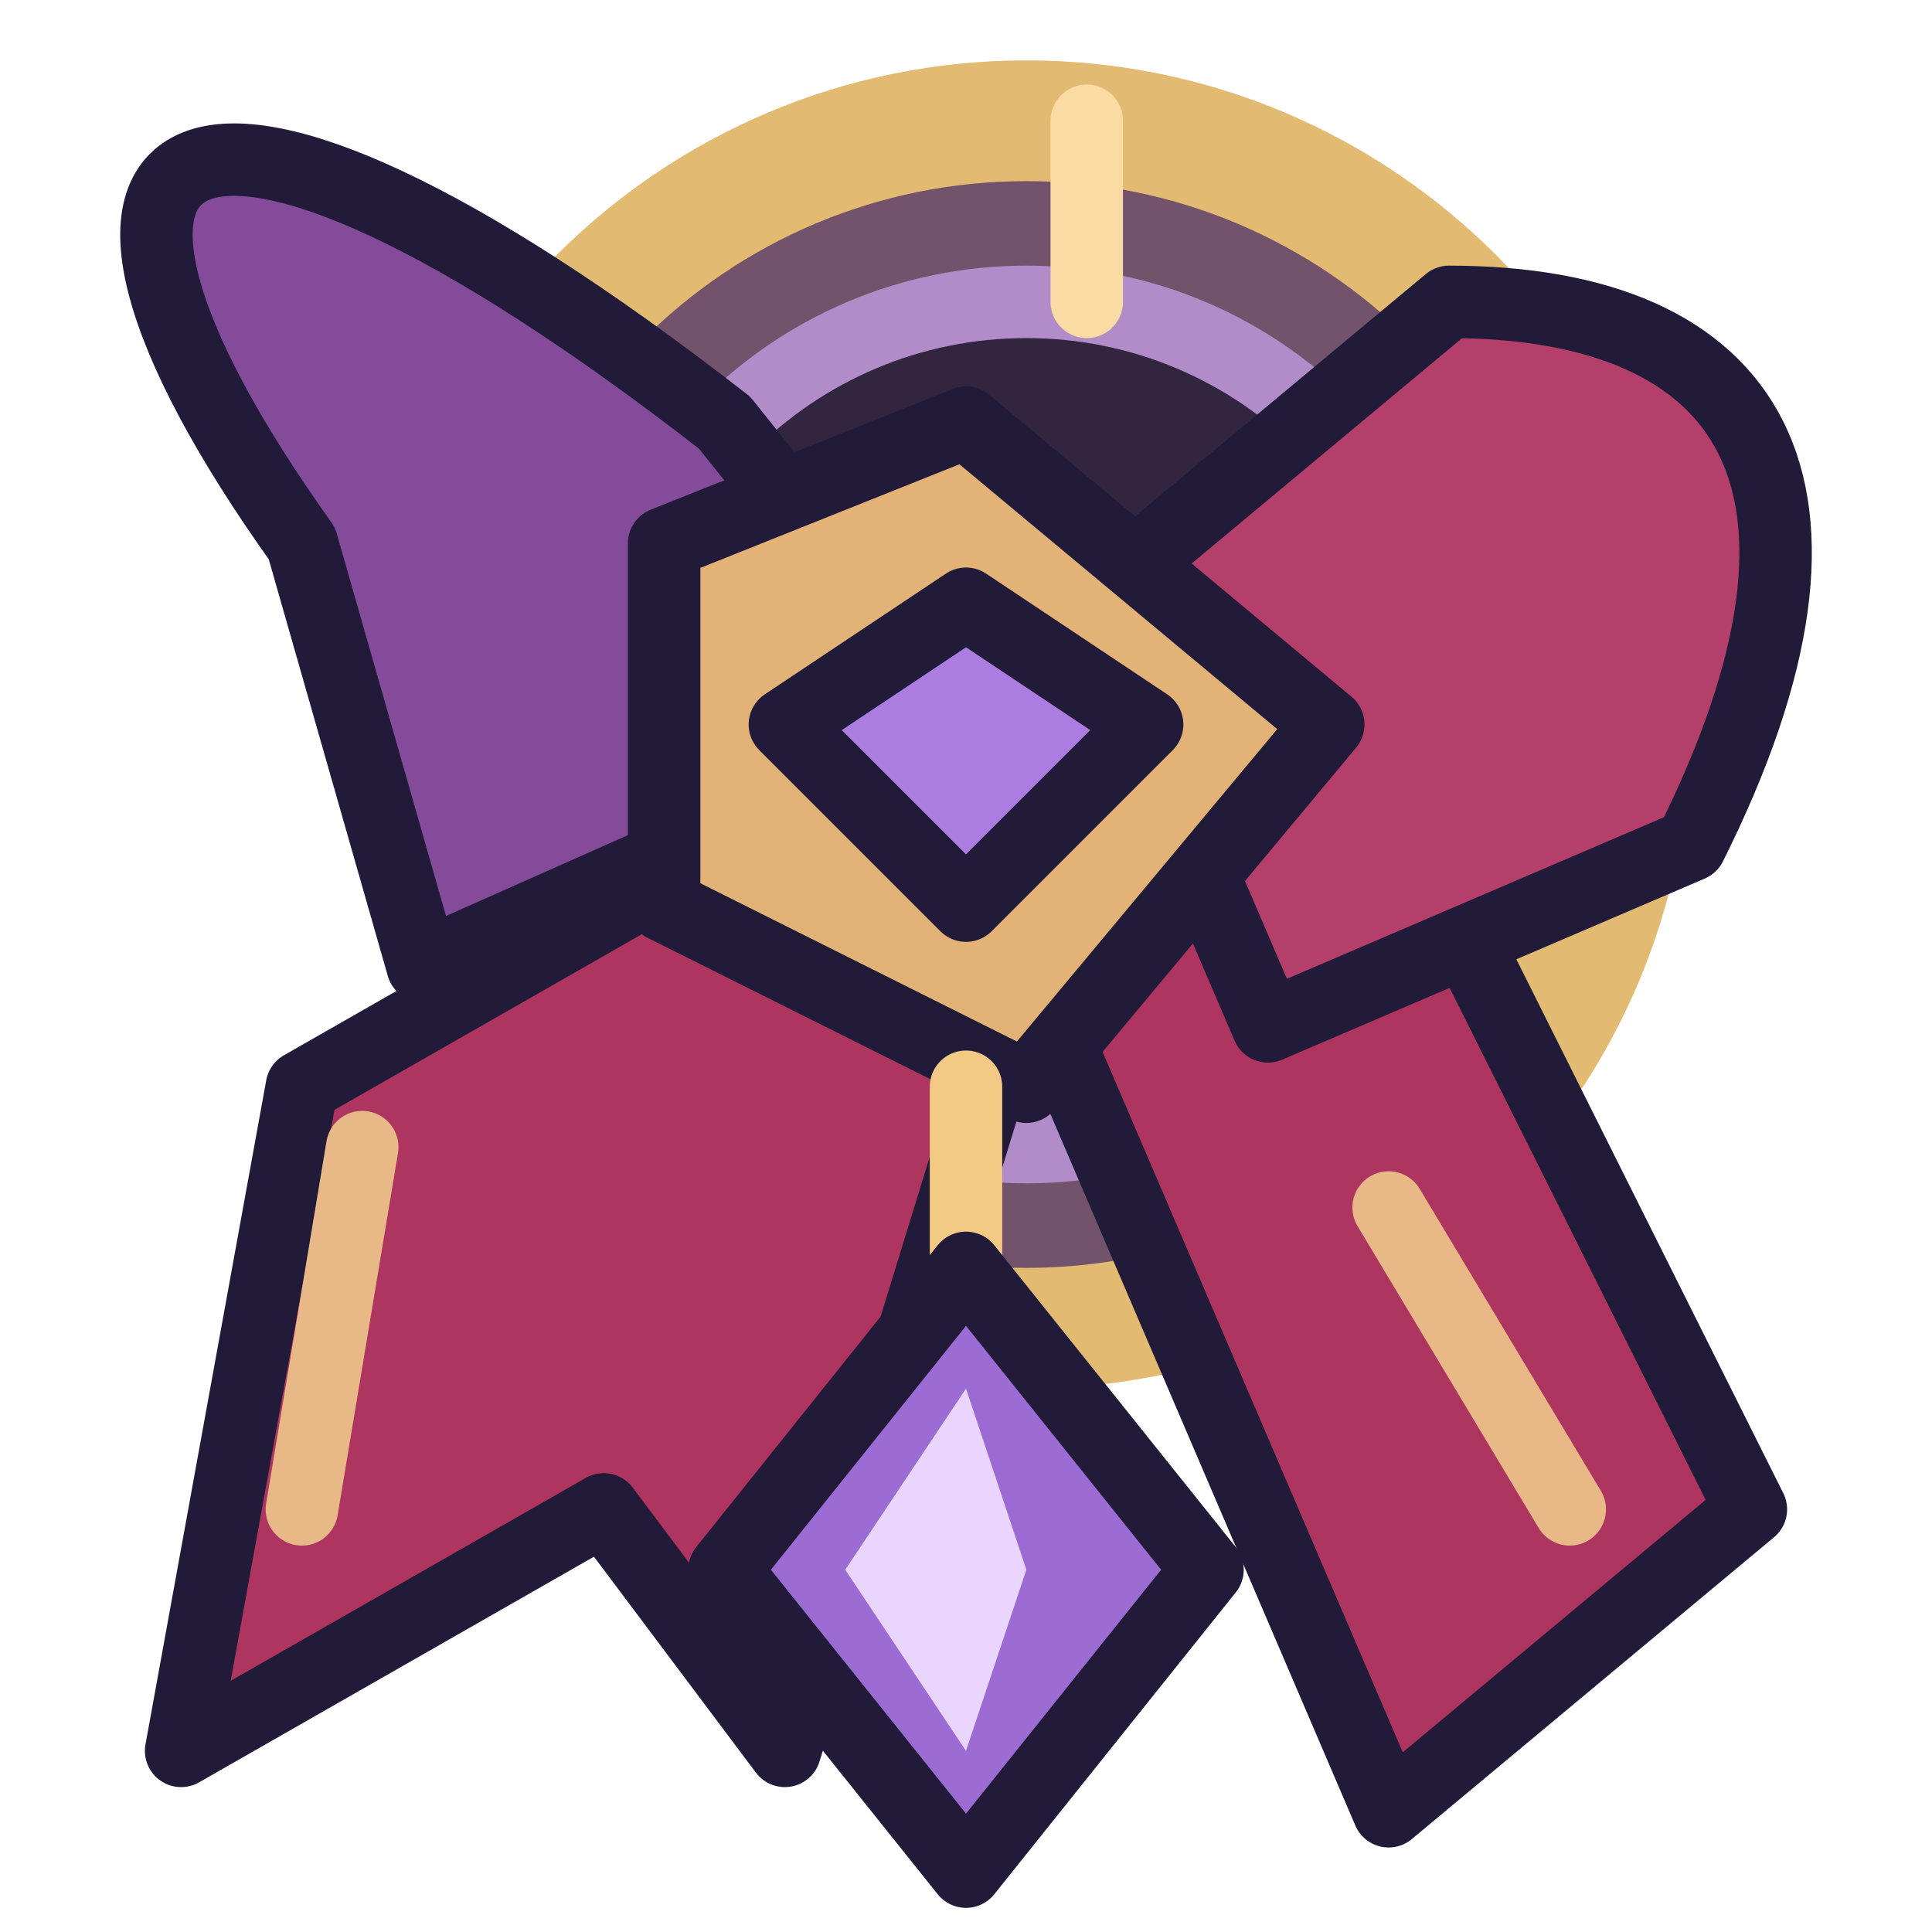
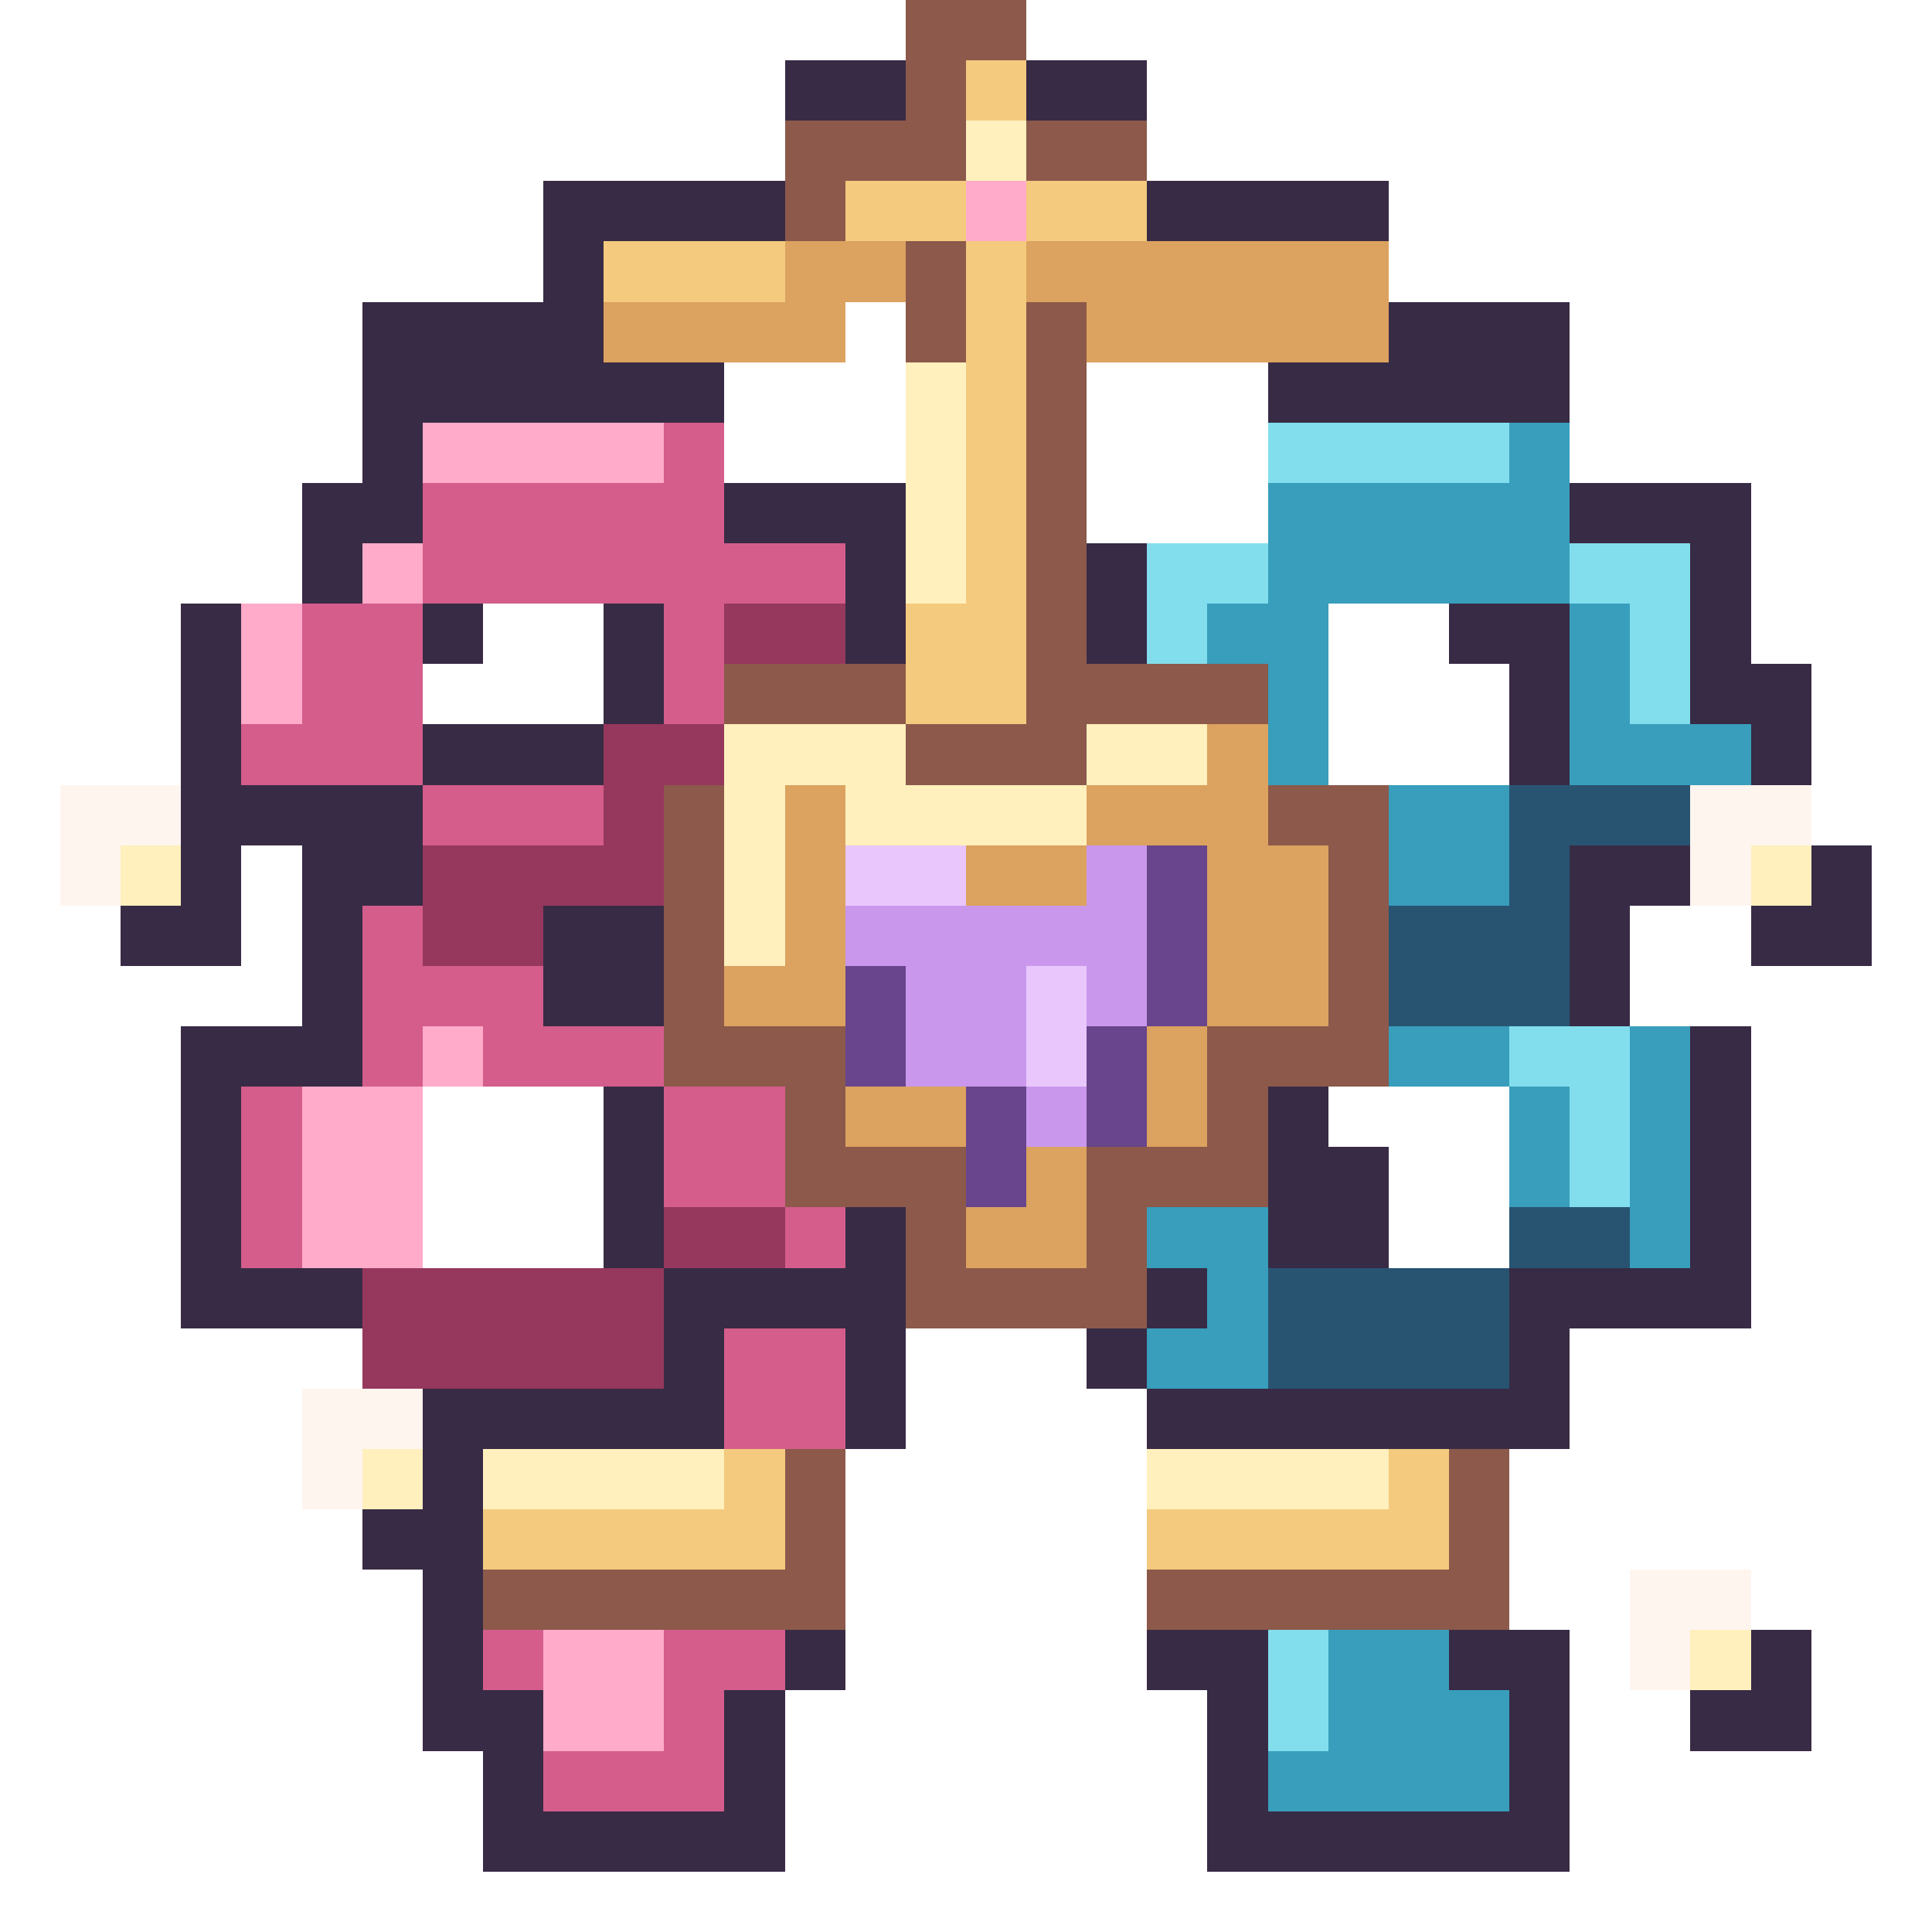
- <svg xmlns="http://www.w3.org/2000/svg" width="32" height="32" viewBox="0 0 32 32">
-   <g stroke="#211a38" stroke-width="1.2" stroke-linejoin="round" stroke-linecap="round">
-     <circle cx="17" cy="12" r="10" fill="#72536b" stroke="#e3ba71" stroke-width="2" />
-     <circle cx="17" cy="12" r="7" fill="#31253f" stroke="#b28bc9" />
-     <path d="M18 2L18 5M26 9L23 10M23 19L21 17" stroke="#f9dba3" />
-     <path fill="#ae355f" d="M12 14L5 18L3 29L10 25L13 29L17 16L23 30L29 25L24 15Z" />
-     <path fill="#844b9b" d="M5 9C0 2 3 0 12 7L16 12L7 16Z" />
-     <path fill="#b43f6a" d="M18 10L24 5C29 5 31 8 28 14L21 17Z" />
-     <path fill="#e2b276" d="M11 9L16 7L22 12L17 18L11 15Z" />
-     <path fill="#ab7de0" d="M16 10L19 12L16 15L13 12Z" />
-     <path d="M16 18L16 23" stroke="#f2ca83" />
-     <path fill="#9c6cd4" d="M16 21L20 26L16 31L12 26Z" />
-     <path fill="#ead5ff" stroke="none" d="M16 23L17 26L16 29L14 26Z" />
-     <path d="M6 19L5 25M23 20L26 25" stroke="#e8b886" />
-   </g>
+ <svg xmlns="http://www.w3.org/2000/svg" width="32" height="32" viewBox="0 0 32 32" shape-rendering="crispEdges">
+   <path fill="#382b45" d="M13 1h6v2h4v2h3v3h1v3h-3V8h-3V6h-3V5h-4v1h-3v2H8v3H5V8h1V5h3V3h4Z" />
+   <path fill="#dca25f" d="M13 2h6v2h4v2h2v2h1v2h-2V8h-3V6h-3V5h-4v1h-3v2H8v2H6V8h1V6h3V4h3Z" />
+   <path fill="#f4ca7e" d="M13 2h5v1h-5v2h-3v2H8v1H7V6h3V4h3Z" />
+   <rect x="13" y="2" width="4" height="1" fill="#fff0bd" />
+   <rect x="15" y="5" width="3" height="7" fill="#8c594b" />
+   <rect x="15" y="5" width="2" height="7" fill="#f4ca7e" />
+   <rect x="15" y="6" width="1" height="4" fill="#fff0bd" />
+   <path fill="#382b45" d="M10 19h5v5h-1v4h-1v3H8v-2H7v-4h1v-3h2Z" />
+   <path fill="#d45d8b" d="M11 20h3v4h-1v4h-1v2H9v-2H8v-3h1v-3h2Z" />
+   <path fill="#ffabc9" d="M11 22h1v4h-1v3H9v-3h1v-2h1Z" />
+   <path fill="#382b45" d="M19 19h4v3h2v5h1v4h-6v-3h-1v-5h-1v-2h1Z" />
+   <path fill="#389ebc" d="M20 20h2v3h2v5h1v2h-4v-3h-1v-4h-1v-2h1Z" />
+   <path fill="#82deed" d="M20 22h1v4h1v3h-1v-2h-1Z" />
+   <rect x="8" y="24" width="6" height="3" fill="#8c594b" />
+   <rect x="8" y="24" width="5" height="2" fill="#f4ca7e" />
+   <rect x="8" y="24" width="4" height="1" fill="#fff0bd" />
+   <rect x="19" y="24" width="6" height="3" fill="#8c594b" />
+   <rect x="19" y="24" width="5" height="2" fill="#f4ca7e" />
+   <rect x="19" y="24" width="4" height="1" fill="#fff0bd" />
+   <path fill="#382b45" d="M7 6h5v2h3v4h-2v3h-2v1h3v2h1v4h-3v2H6v-2H3v-5h2v-3H3v-4h2V8h2Z M7 10v2h3v-2Z M7 18v3h3v-3Z" fill-rule="evenodd" />
+   <path fill="#d45d8b" d="M7 7h5v2h2v3h-2v3H9v2h4v2h1v2h-3v2H6v-2H4v-3h2v-3h1v-2H4v-3h2V9h1Z M7 10v3h4v-3Z M7 18v3h4v-3Z" fill-rule="evenodd" />
+   <path fill="#ffabc9" d="M7 7h4v1H7v2H5v2H4v-2h2V9h1Z M5 18h2v-1h1v1H7v3H5Z" />
+   <path fill="#96385d" d="M12 10h2v2h-2v3H9v1H7v-2h3v-2h2Z M6 21h5v-1h2v1h-2v2H6Z" />
+   <path fill="#382b45" d="M21 6h5v2h3v3h1v4h-3v2h2v5h-3v2h-6v-2h-3v-4h1v-2h3v-1h-2v-3h-1V9h3Z M22 10v3h3v-3Z M22 18v3h3v-3Z" fill-rule="evenodd" />
+   <path fill="#389ebc" d="M21 7h5v2h2v3h1v2h-3v3h2v4h-3v2h-5v-2h-2v-3h2v-1h3v-3h-2v-2h-2V9h2Z M22 10v3h4v-3Z M21 18v3h4v-3Z" fill-rule="evenodd" />
+   <path fill="#82deed" d="M21 7h4v1h-4v2h-1v2h-1V9h2Z M26 9h2v3h-1v-2h-1Z M25 17h2v3h-1v-2h-1Z" />
+   <path fill="#285472" d="M25 13h3v1h-2v3h-3v1h-3v-1h3v-2h2Z M21 21h4v-1h2v1h-2v2h-4Z" />
+   <path fill="#8c594b" d="M12 11h3v1h2v-1h4v2h2v5h-2v2h-2v2h-4v-2h-2v-2h-2v-5h1Z" />
+   <path fill="#dca25f" d="M12 12h3v1h3v-1h3v2h1v3h-2v2h-2v2h-2v-2h-2v-2h-2Z" />
+   <path fill="#fff0bd" d="M12 12h3v1h3v-1h2v1h-2v1h-4v-1h-1v3h-1Z" />
+   <path fill="#68458c" d="M14 14h2v1h2v-1h2v3h-1v2h-2v1h-1v-2h-2Z" />
+   <path fill="#c998ed" d="M14 14h2v1h2v-1h1v3h-1v2h-1v-1h-2v-2h-1Z" />
+   <rect x="14" y="14" width="2" height="1" fill="#e9c7fc" />
+   <rect x="17" y="16" width="1" height="2" fill="#e9c7fc" />
+   <path fill="#382b45" d="M1 13h2v1h1v2h-2v-1h-1Z" />
+   <rect x="1" y="13" width="2" height="2" fill="#fff5ef" />
+   <rect x="2" y="14" width="1" height="1" fill="#fff0bd" />
+   <path fill="#382b45" d="M28 13h2v1h1v2h-2v-1h-1Z" />
+   <rect x="28" y="13" width="2" height="2" fill="#fff5ef" />
+   <rect x="29" y="14" width="1" height="1" fill="#fff0bd" />
+   <path fill="#382b45" d="M5 23h2v1h1v2h-2v-1h-1Z" />
+   <rect x="5" y="23" width="2" height="2" fill="#fff5ef" />
+   <rect x="6" y="24" width="1" height="1" fill="#fff0bd" />
+   <path fill="#382b45" d="M27 26h2v1h1v2h-2v-1h-1Z" />
+   <rect x="27" y="26" width="2" height="2" fill="#fff5ef" />
+   <rect x="28" y="27" width="1" height="1" fill="#fff0bd" />
+   <path fill="#8c594b" d="M15 0h2v2h2v2h-2v2h-2v-2h-2v-2h2Z" />
+   <path fill="#f4ca7e" d="M16 1h1v2h2v1h-2v2h-1v-2h-2v-1h2Z" />
+   <rect x="16" y="3" width="1" height="1" fill="#ffabc9" />
+   <rect x="16" y="2" width="1" height="1" fill="#fff0bd" />
</svg>
